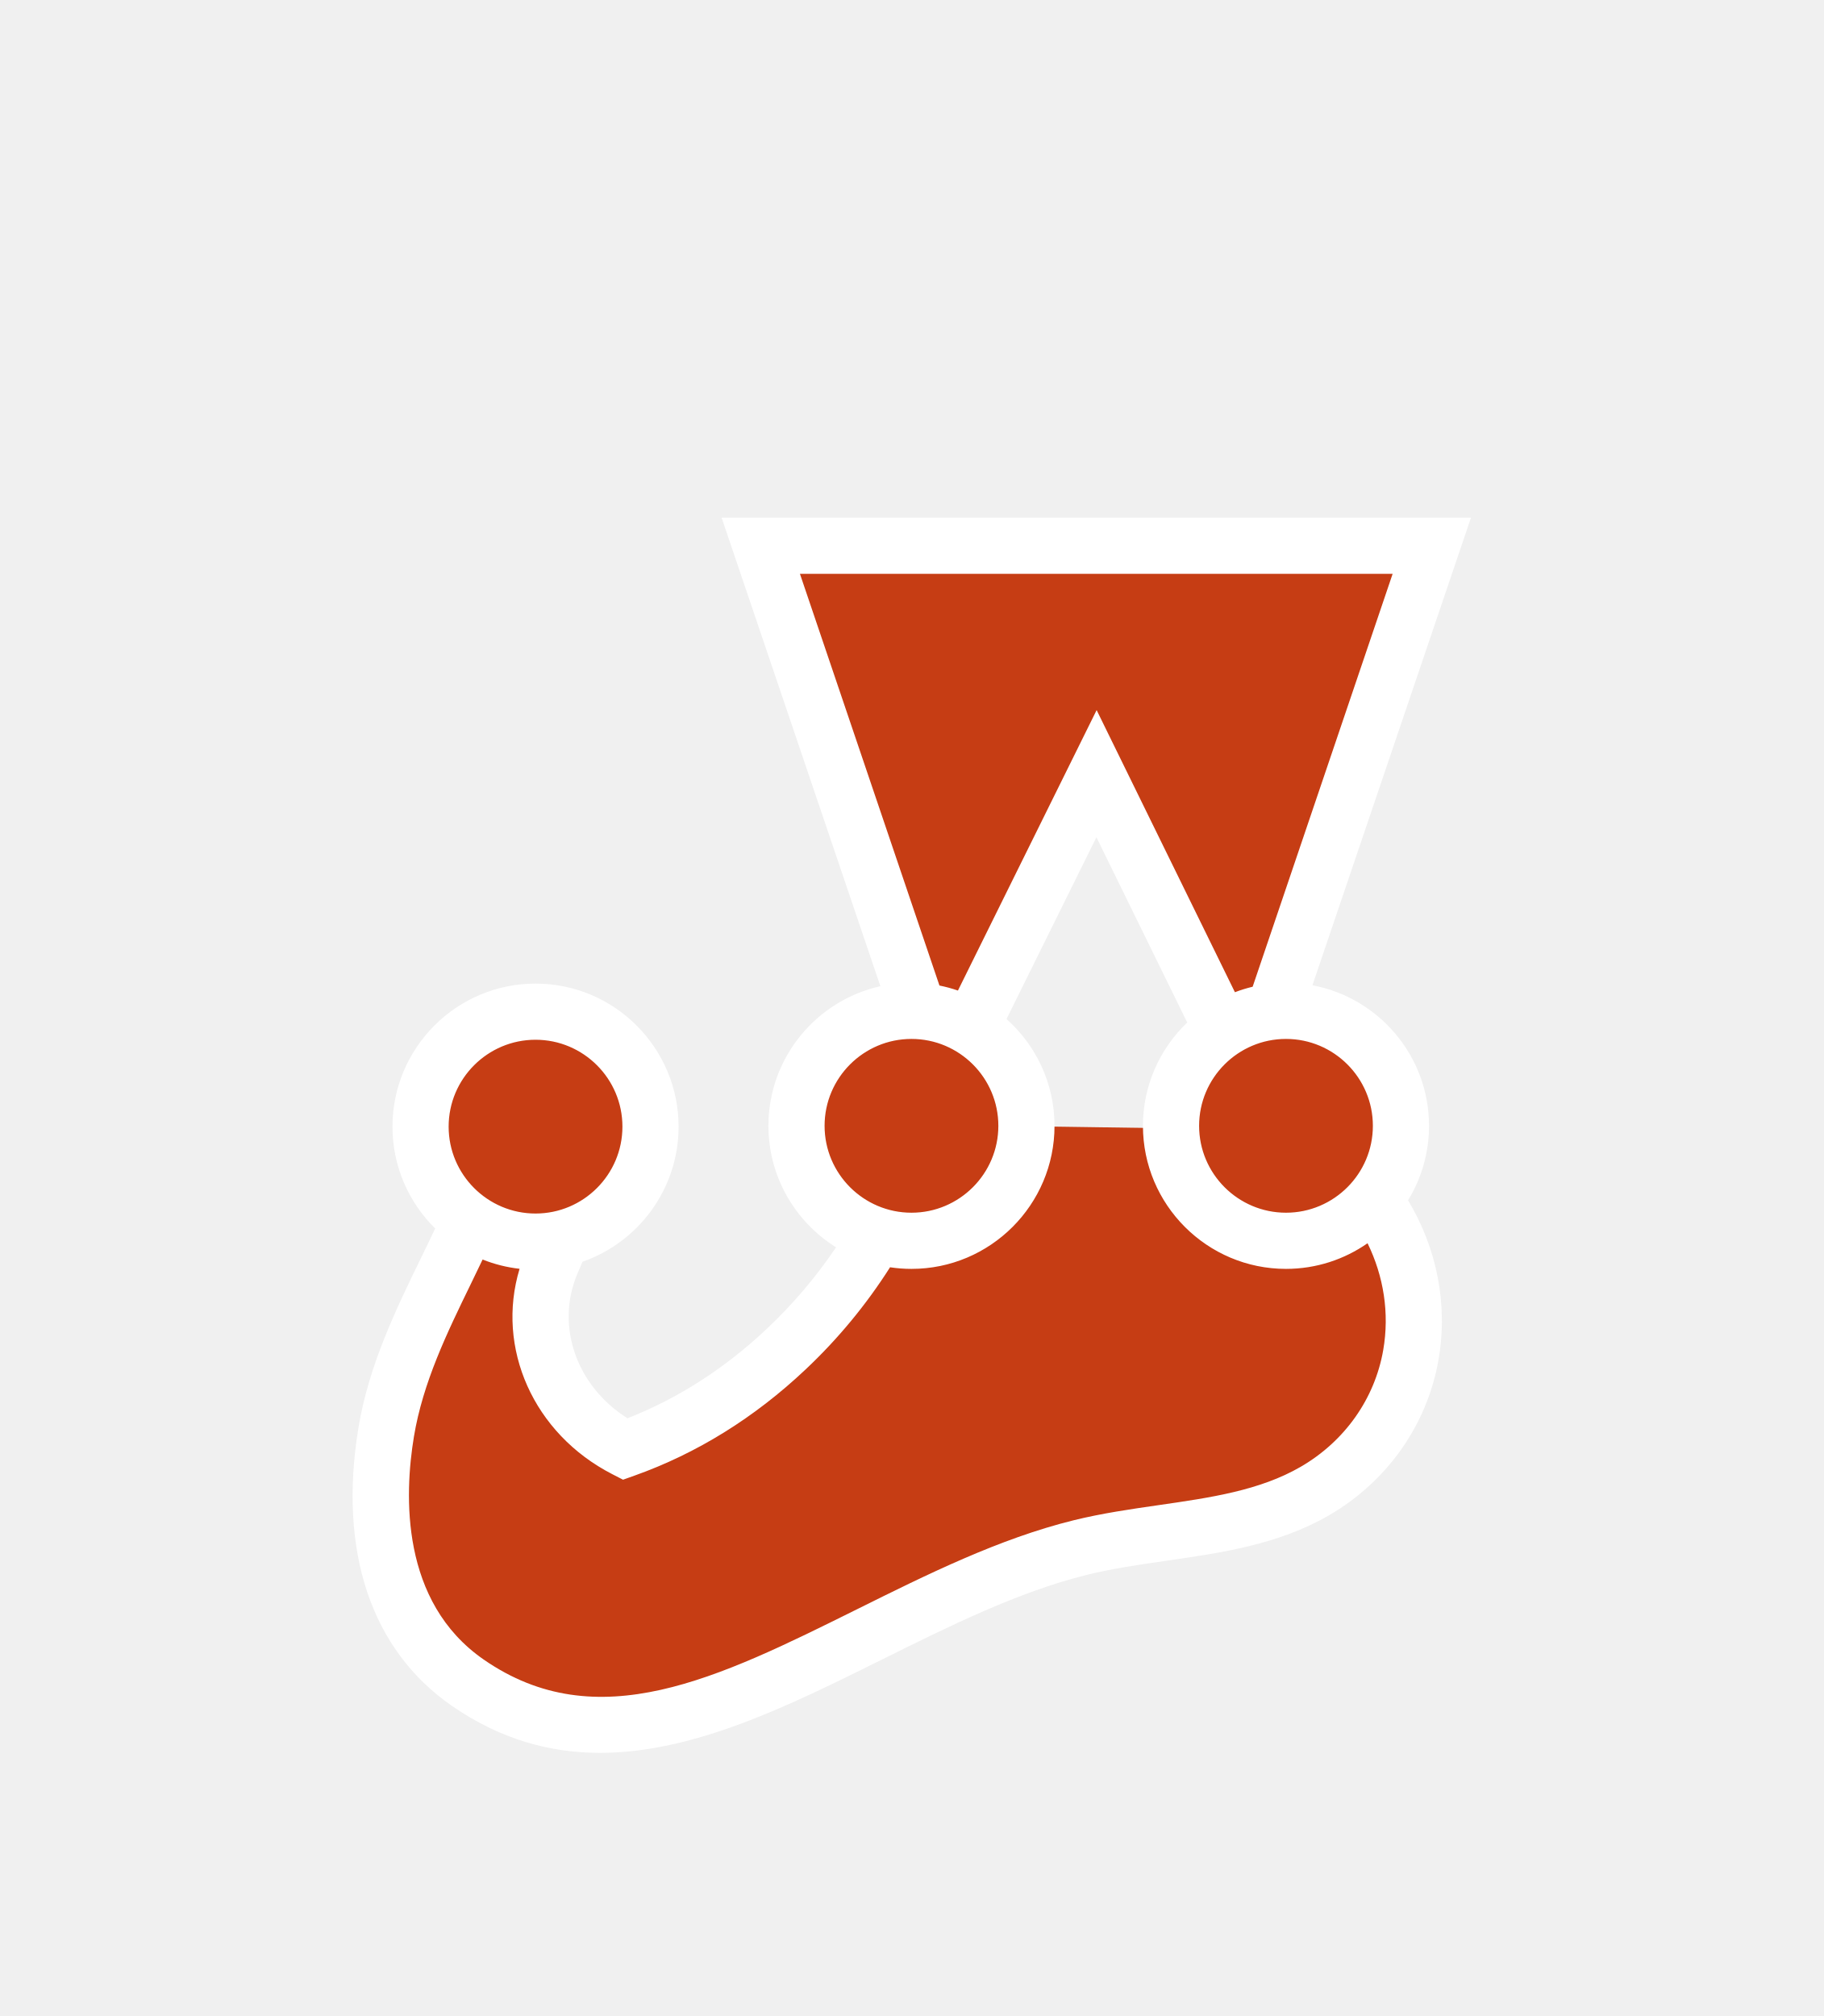
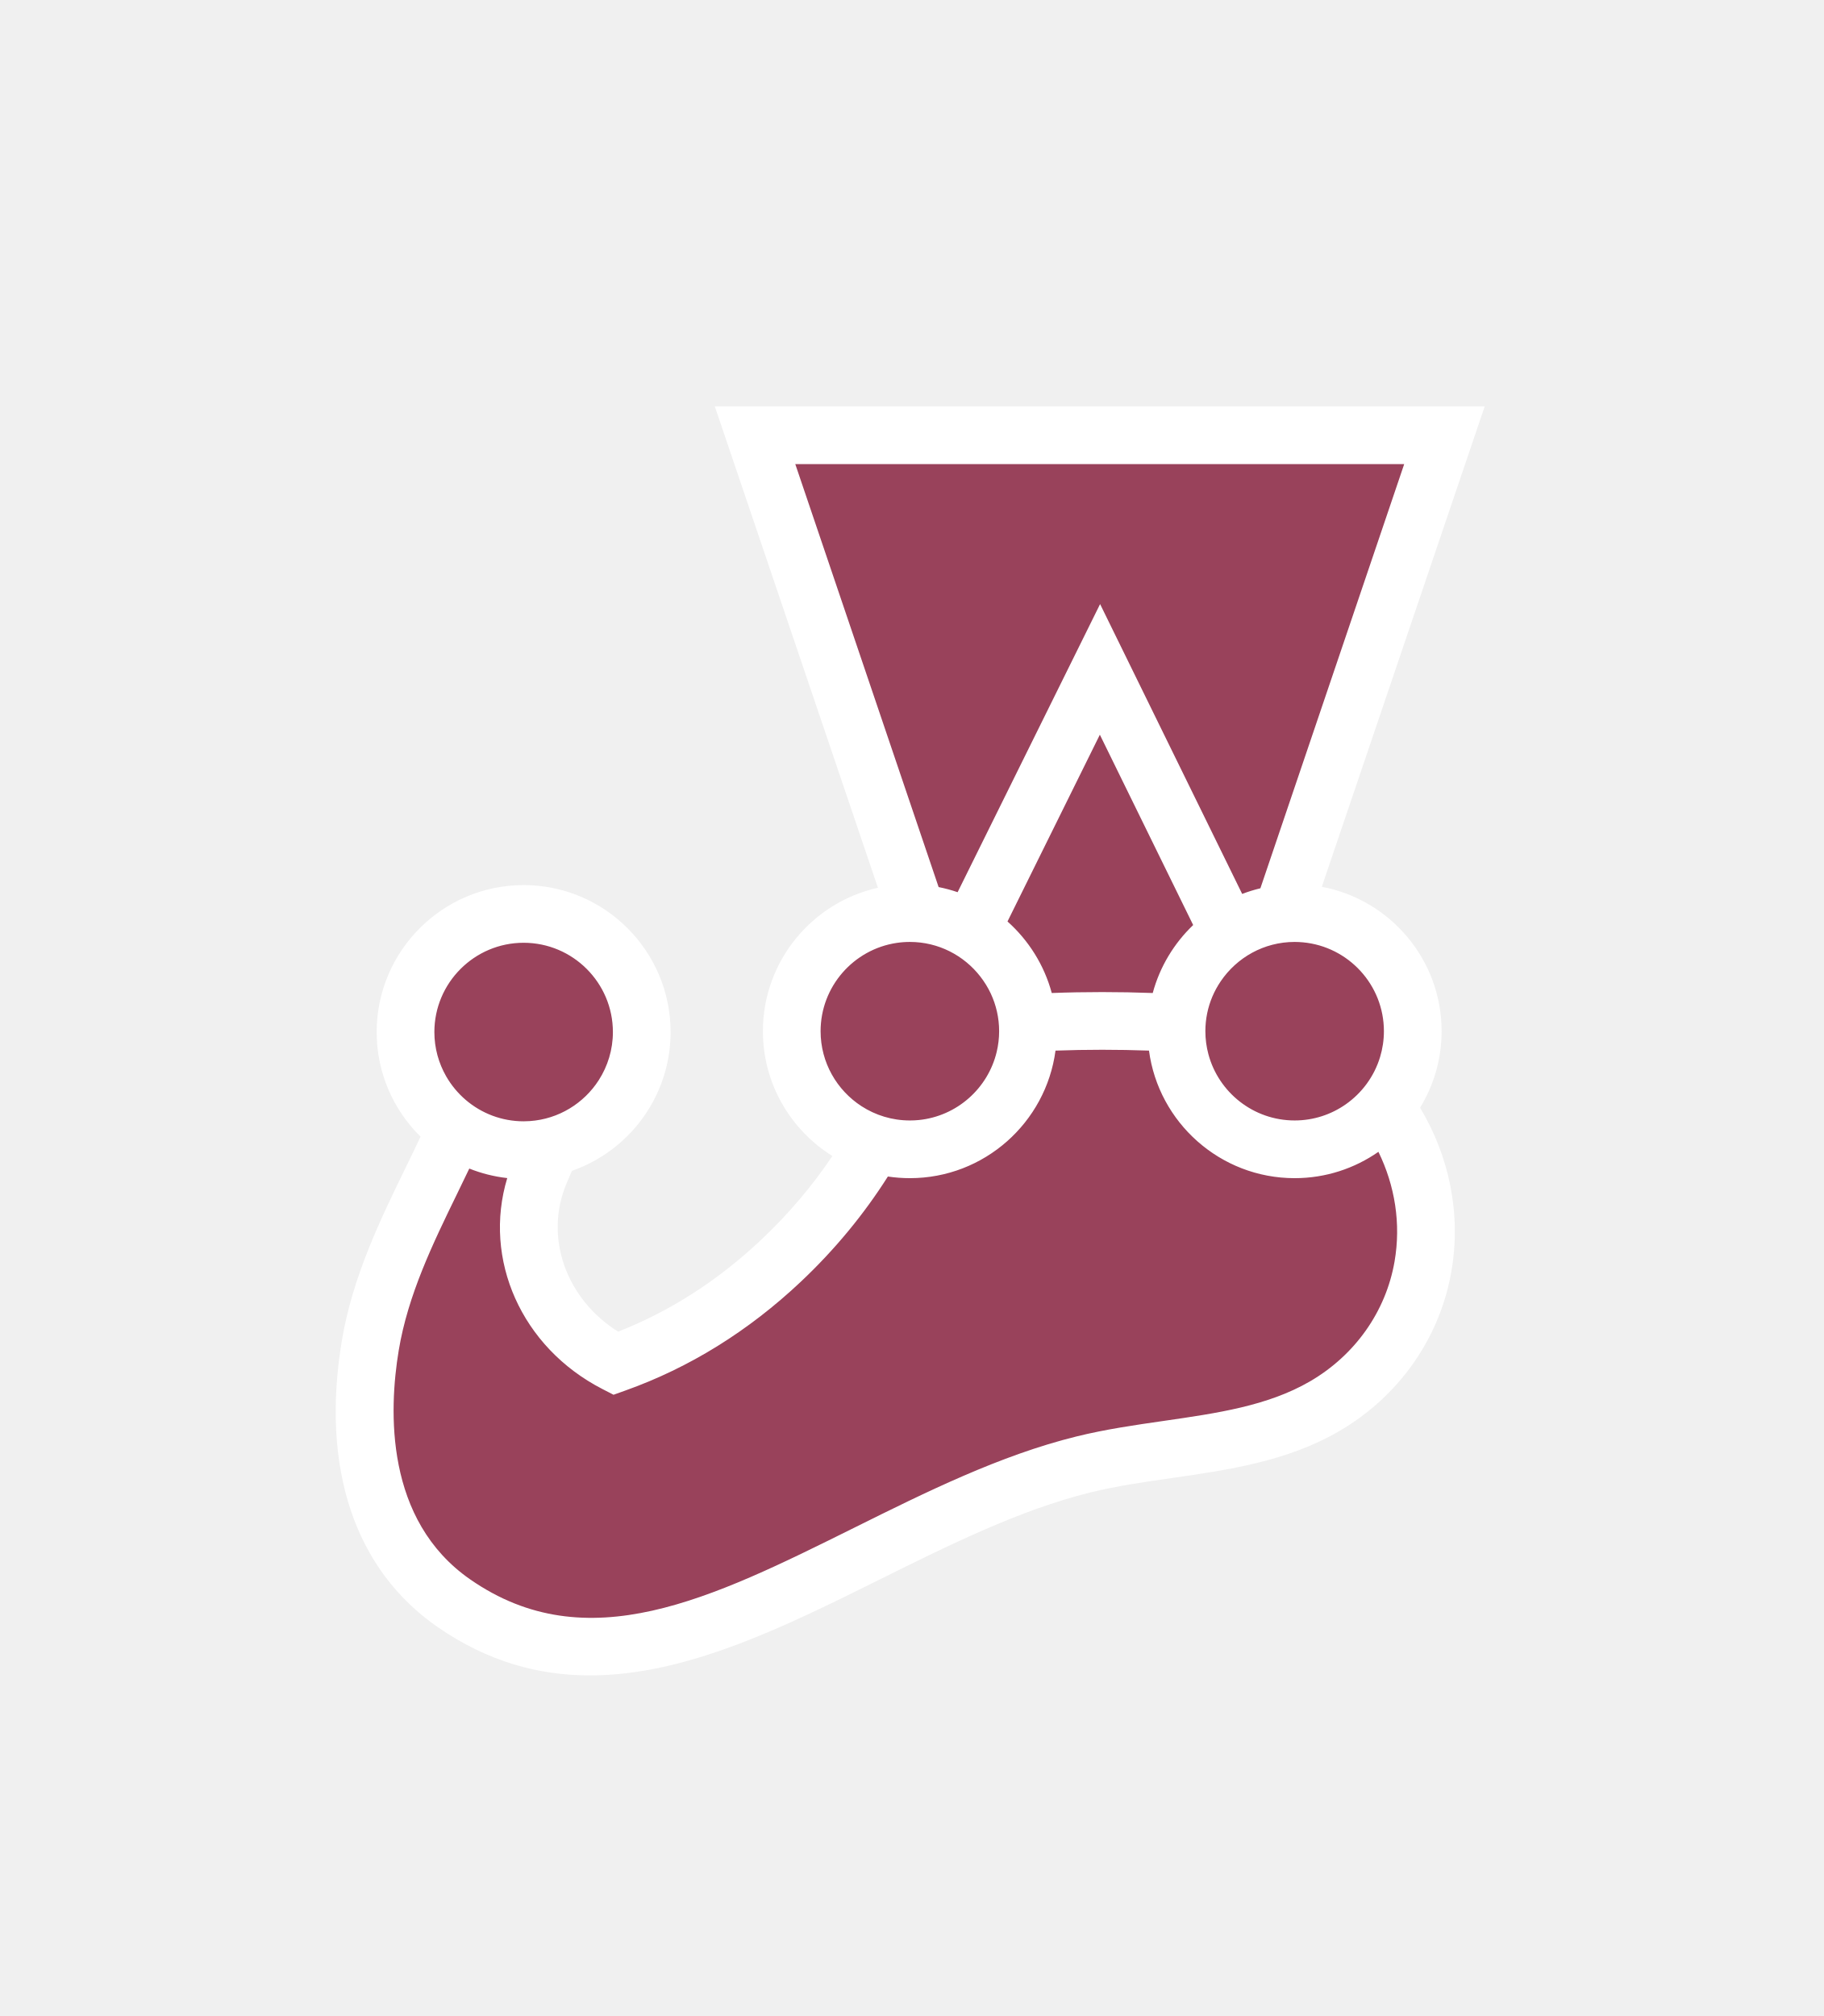
- <svg xmlns="http://www.w3.org/2000/svg" width="256" height="283">
-   <path fill="#C63D14" d="M196.671 158.039c0-8.913-7.226-16.139-16.141-16.139-.573 0-1.139.031-1.695.089l22.167-65.379H106.8l22.136 65.323c-.324-.02-.651-.033-.98-.033-8.913 0-16.139 7.226-16.139 16.139 0 7.204 4.721 13.304 11.239 15.38-3.442 5.962-7.773 11.332-12.691 15.971-6.687 6.309-14.338 11.092-22.615 14.039-9.854-5.062-14.507-16.32-10.308-26.191.474-1.115.958-2.243 1.421-3.368 7.138-1.667 12.458-8.067 12.458-15.714 0-8.914-7.226-16.14-16.139-16.14-8.914 0-16.139 7.227-16.139 16.14 0 5.467 2.72 10.292 6.876 13.214-3.995 9.094-9.866 18.613-11.696 29.645-2.192 13.222-.007 27.257 11.428 35.183 26.631 18.456 55.539-11.443 86.019-18.959 11.047-2.723 23.171-2.285 32.903-7.921 7.309-4.232 12.126-11.247 13.494-19.124 1.351-7.779-.619-15.526-5.148-21.808a16.089 16.089 0 0 0 3.752-10.347zm-52.578.056l.002-.057c0-5.853-3.116-10.979-7.779-13.808l17.618-35.626 17.649 36.003c-4.335 2.895-7.19 7.828-7.19 13.431 0 .117.007.233.01.351l-20.31-.294z" />
-   <path fill="#FFF" d="M200.611 158.039c0-9.804-7.063-17.983-16.367-19.73L206.5 72.668H101.301l22.289 65.773c-8.98 1.999-15.716 10.024-15.716 19.598 0 7.189 3.799 13.503 9.493 17.052a67.253 67.253 0 0 1-9.709 11.432c-5.902 5.569-12.479 9.792-19.568 12.57-7.141-4.485-10.159-12.944-7.024-20.313l.246-.576.461-1.083c7.842-2.736 13.487-10.202 13.487-18.966 0-11.072-9.009-20.081-20.082-20.081-11.072 0-20.081 9.008-20.081 20.081 0 5.589 2.296 10.65 5.993 14.294a331.92 331.92 0 0 1-2.099 4.37c-3.381 6.943-7.211 14.813-8.662 23.551-2.877 17.354 1.765 31.229 13.071 39.065 6.86 4.754 13.829 6.626 20.84 6.625 13.204 0 26.559-6.634 39.622-13.121 9.409-4.674 19.137-9.506 28.746-11.875 3.576-.882 7.254-1.413 11.15-1.974 7.723-1.115 15.711-2.266 22.786-6.363 8.2-4.751 13.814-12.719 15.401-21.859 1.361-7.85-.277-15.709-4.278-22.375a19.961 19.961 0 0 0 2.944-10.454zm-7.883 0c0 6.726-5.471 12.198-12.198 12.198-6.724 0-12.196-5.473-12.196-12.198s5.473-12.197 12.196-12.197c6.728 0 12.198 5.471 12.198 12.197zm2.775-77.489l-19.652 57.964c-.852.204-1.684.461-2.489.771l-19.414-39.604-19.47 39.37a20.03 20.03 0 0 0-2.596-.706L112.296 80.55h83.207zm-67.548 65.292c6.726 0 12.196 5.471 12.196 12.197 0 6.726-5.471 12.198-12.196 12.198s-12.198-5.473-12.198-12.198c0-6.726 5.472-12.197 12.198-12.197zm-52.776.115c6.727 0 12.199 5.471 12.199 12.197 0 6.726-5.472 12.198-12.199 12.198-6.725 0-12.198-5.473-12.198-12.198 0-6.726 5.473-12.197 12.198-12.197zm119.002 43.561c-1.188 6.837-5.41 12.81-11.586 16.386-5.755 3.336-12.654 4.331-19.959 5.384-3.913.564-7.959 1.148-11.912 2.123-10.452 2.578-20.575 7.605-30.365 12.468-19.592 9.73-36.512 18.134-52.465 7.078-11.686-8.1-11.146-23.085-9.785-31.296 1.262-7.609 4.673-14.615 7.972-21.391a472.286 472.286 0 0 0 1.669-3.463 19.912 19.912 0 0 0 5.19 1.303c-3.358 11.083 1.923 23.133 13.007 28.827l1.517.779 1.606-.572c8.763-3.119 16.837-8.128 23.999-14.885a74.807 74.807 0 0 0 11.879-14.363c.982.148 1.985.226 3.007.226 11.073 0 20.081-9.009 20.081-20.081 0-5.956-2.608-11.311-6.739-14.991l12.621-25.52 12.747 26.006c-3.825 3.658-6.215 8.807-6.215 14.505 0 11.072 9.007 20.081 20.08 20.081 4.254 0 8.201-1.333 11.452-3.6 2.257 4.619 3.098 9.818 2.199 14.996z" />
+ <svg xmlns="http://www.w3.org/2000/svg" version="1.1" id="Ebene_1" x="0px" y="0px" width="256px" height="283px" viewBox="0 0 256 283" enable-background="new 0 0 256 283" xml:space="preserve">
+   <g>
+     <path fill="#99425B" d="M198.327,144.756c0-9.158-7.423-16.581-16.581-16.581c-0.589,0-1.17,0.031-1.742,0.091l22.773-67.169   h-96.783l22.742,67.111c-0.333-0.02-0.668-0.033-1.007-0.033c-9.158,0-16.582,7.423-16.582,16.581   c0,7.402,4.851,13.669,11.546,15.801c-3.536,6.125-7.985,11.642-13.038,16.409c-6.87,6.48-14.731,11.395-23.235,14.422   c-10.124-5.199-14.905-16.765-10.59-26.907c0.486-1.146,0.985-2.306,1.458-3.462c7.335-1.713,12.8-8.288,12.8-16.144   c0-9.158-7.423-16.582-16.581-16.582c-9.159,0-16.583,7.424-16.583,16.582c0,5.616,2.795,10.574,7.065,13.575   c-4.104,9.344-10.137,19.124-12.016,30.458c-2.252,13.582-0.008,28.001,11.741,36.145c27.36,18.963,57.06-11.757,88.373-19.479   c11.35-2.799,23.807-2.347,33.806-8.139c7.509-4.349,12.458-11.556,13.863-19.647c1.387-7.991-0.636-15.95-5.289-22.404   C196.878,152.505,198.327,148.801,198.327,144.756" />
+     <path fill="#FFFFFF" d="M195.77,177.097c-1.22,7.025-5.559,13.16-11.903,16.835c-5.915,3.427-13.002,4.448-20.507,5.531   c-4.02,0.579-8.177,1.18-12.237,2.181c-10.738,2.647-21.138,7.814-31.196,12.81c-20.128,9.997-37.511,18.63-53.901,7.271   c-12.006-8.321-11.452-23.718-10.053-32.154c1.296-7.815,4.801-15.014,8.19-21.976c0.586-1.205,1.16-2.385,1.717-3.556   c1.68,0.67,3.467,1.128,5.329,1.337c-3.45,11.385,1.976,23.765,13.363,29.614l1.559,0.802l1.649-0.589   c9.003-3.206,17.298-8.351,24.656-15.292c4.756-4.487,8.846-9.451,12.206-14.755c1.008,0.151,2.039,0.231,3.087,0.231   c10.452,0,19.105-7.813,20.446-17.905c4.277-0.157,8.821-0.157,13.124-0.002c1.337,10.094,9.994,17.907,20.445,17.907   c4.369,0,8.424-1.37,11.763-3.697C195.827,166.438,196.692,171.776,195.77,177.097z M73.509,132.343   c6.911,0,12.531,5.622,12.531,12.532c0,2.482-0.729,4.797-1.979,6.746c-2.083,3.249-5.623,5.475-9.692,5.754   c-0.285,0.019-0.571,0.031-0.86,0.031c-1.54,0-3.015-0.28-4.379-0.79c-2.759-1.032-5.058-3.012-6.504-5.54   c-1.046-1.831-1.648-3.945-1.648-6.201C60.978,137.966,66.6,132.343,73.509,132.343z M115.198,144.756   c0-6.278,4.641-11.491,10.671-12.392c0.607-0.091,1.229-0.138,1.86-0.138c4.018,0,7.595,1.903,9.889,4.852   c0.568,0.733,1.063,1.528,1.462,2.376c0.756,1.611,1.181,3.408,1.181,5.304c0,1.001-0.121,1.976-0.344,2.909   c-1.222,5.113-5.581,9.021-10.924,9.559c-0.415,0.042-0.837,0.062-1.264,0.062c-2.501,0-4.833-0.739-6.792-2.007   C117.488,153.045,115.198,149.165,115.198,144.756z M167.5,129.854c-2.685,2.569-4.681,5.851-5.676,9.542   c-4.641-0.174-9.562-0.174-14.175,0c-1.061-3.933-3.258-7.403-6.214-10.041l12.966-26.22L167.5,129.854z M111.643,65.147h85.483   l-20.189,59.548c-0.875,0.21-1.728,0.474-2.556,0.793l-19.947-40.688l-20.001,40.444c-0.865-0.297-1.757-0.537-2.667-0.719   L111.643,65.147z M194.277,144.756c0,1.257-0.188,2.47-0.534,3.614c-0.821,2.726-2.549,5.06-4.828,6.656   c-2.034,1.422-4.505,2.261-7.169,2.261c-5.786,0-10.669-3.941-12.103-9.283c-0.278-1.035-0.43-2.124-0.43-3.248   c0-1.713,0.346-3.346,0.972-4.833c0.322-0.767,0.723-1.491,1.184-2.173c2.256-3.329,6.062-5.524,10.377-5.524   c0.394,0,0.784,0.021,1.171,0.057C189.28,132.875,194.277,138.241,194.277,144.756z M202.377,144.756   c0-10.072-7.258-18.476-16.816-20.271l22.865-67.438H100.347l22.9,67.575c-9.227,2.053-16.148,10.298-16.148,20.134   c0,7.386,3.904,13.874,9.753,17.52c-2.814,4.192-6.15,8.137-9.975,11.744c-6.064,5.722-12.819,10.059-20.103,12.915   c-7.336-4.609-10.437-13.299-7.216-20.869l0.252-0.594c0.157-0.37,0.315-0.742,0.474-1.113c8.057-2.81,13.856-10.48,13.856-19.483   c0-11.376-9.255-20.63-20.631-20.63c-11.376,0-20.631,9.254-20.631,20.63c0,5.742,2.36,10.942,6.159,14.687   c-0.688,1.466-1.414,2.959-2.157,4.486c-3.474,7.133-7.409,15.219-8.898,24.197c-2.958,17.83,1.813,32.084,13.429,40.136   c7.049,4.885,14.207,6.806,21.411,6.806c13.564,0,27.286-6.815,40.706-13.481c9.666-4.8,19.661-9.765,29.533-12.2   c3.673-0.906,7.454-1.451,11.455-2.026c7.935-1.146,16.141-2.329,23.408-6.539c8.427-4.879,14.193-13.065,15.825-22.458   c1.4-8.063-0.286-16.139-4.395-22.987C201.271,152.363,202.377,148.688,202.377,144.756z" />
+   </g>
</svg>
